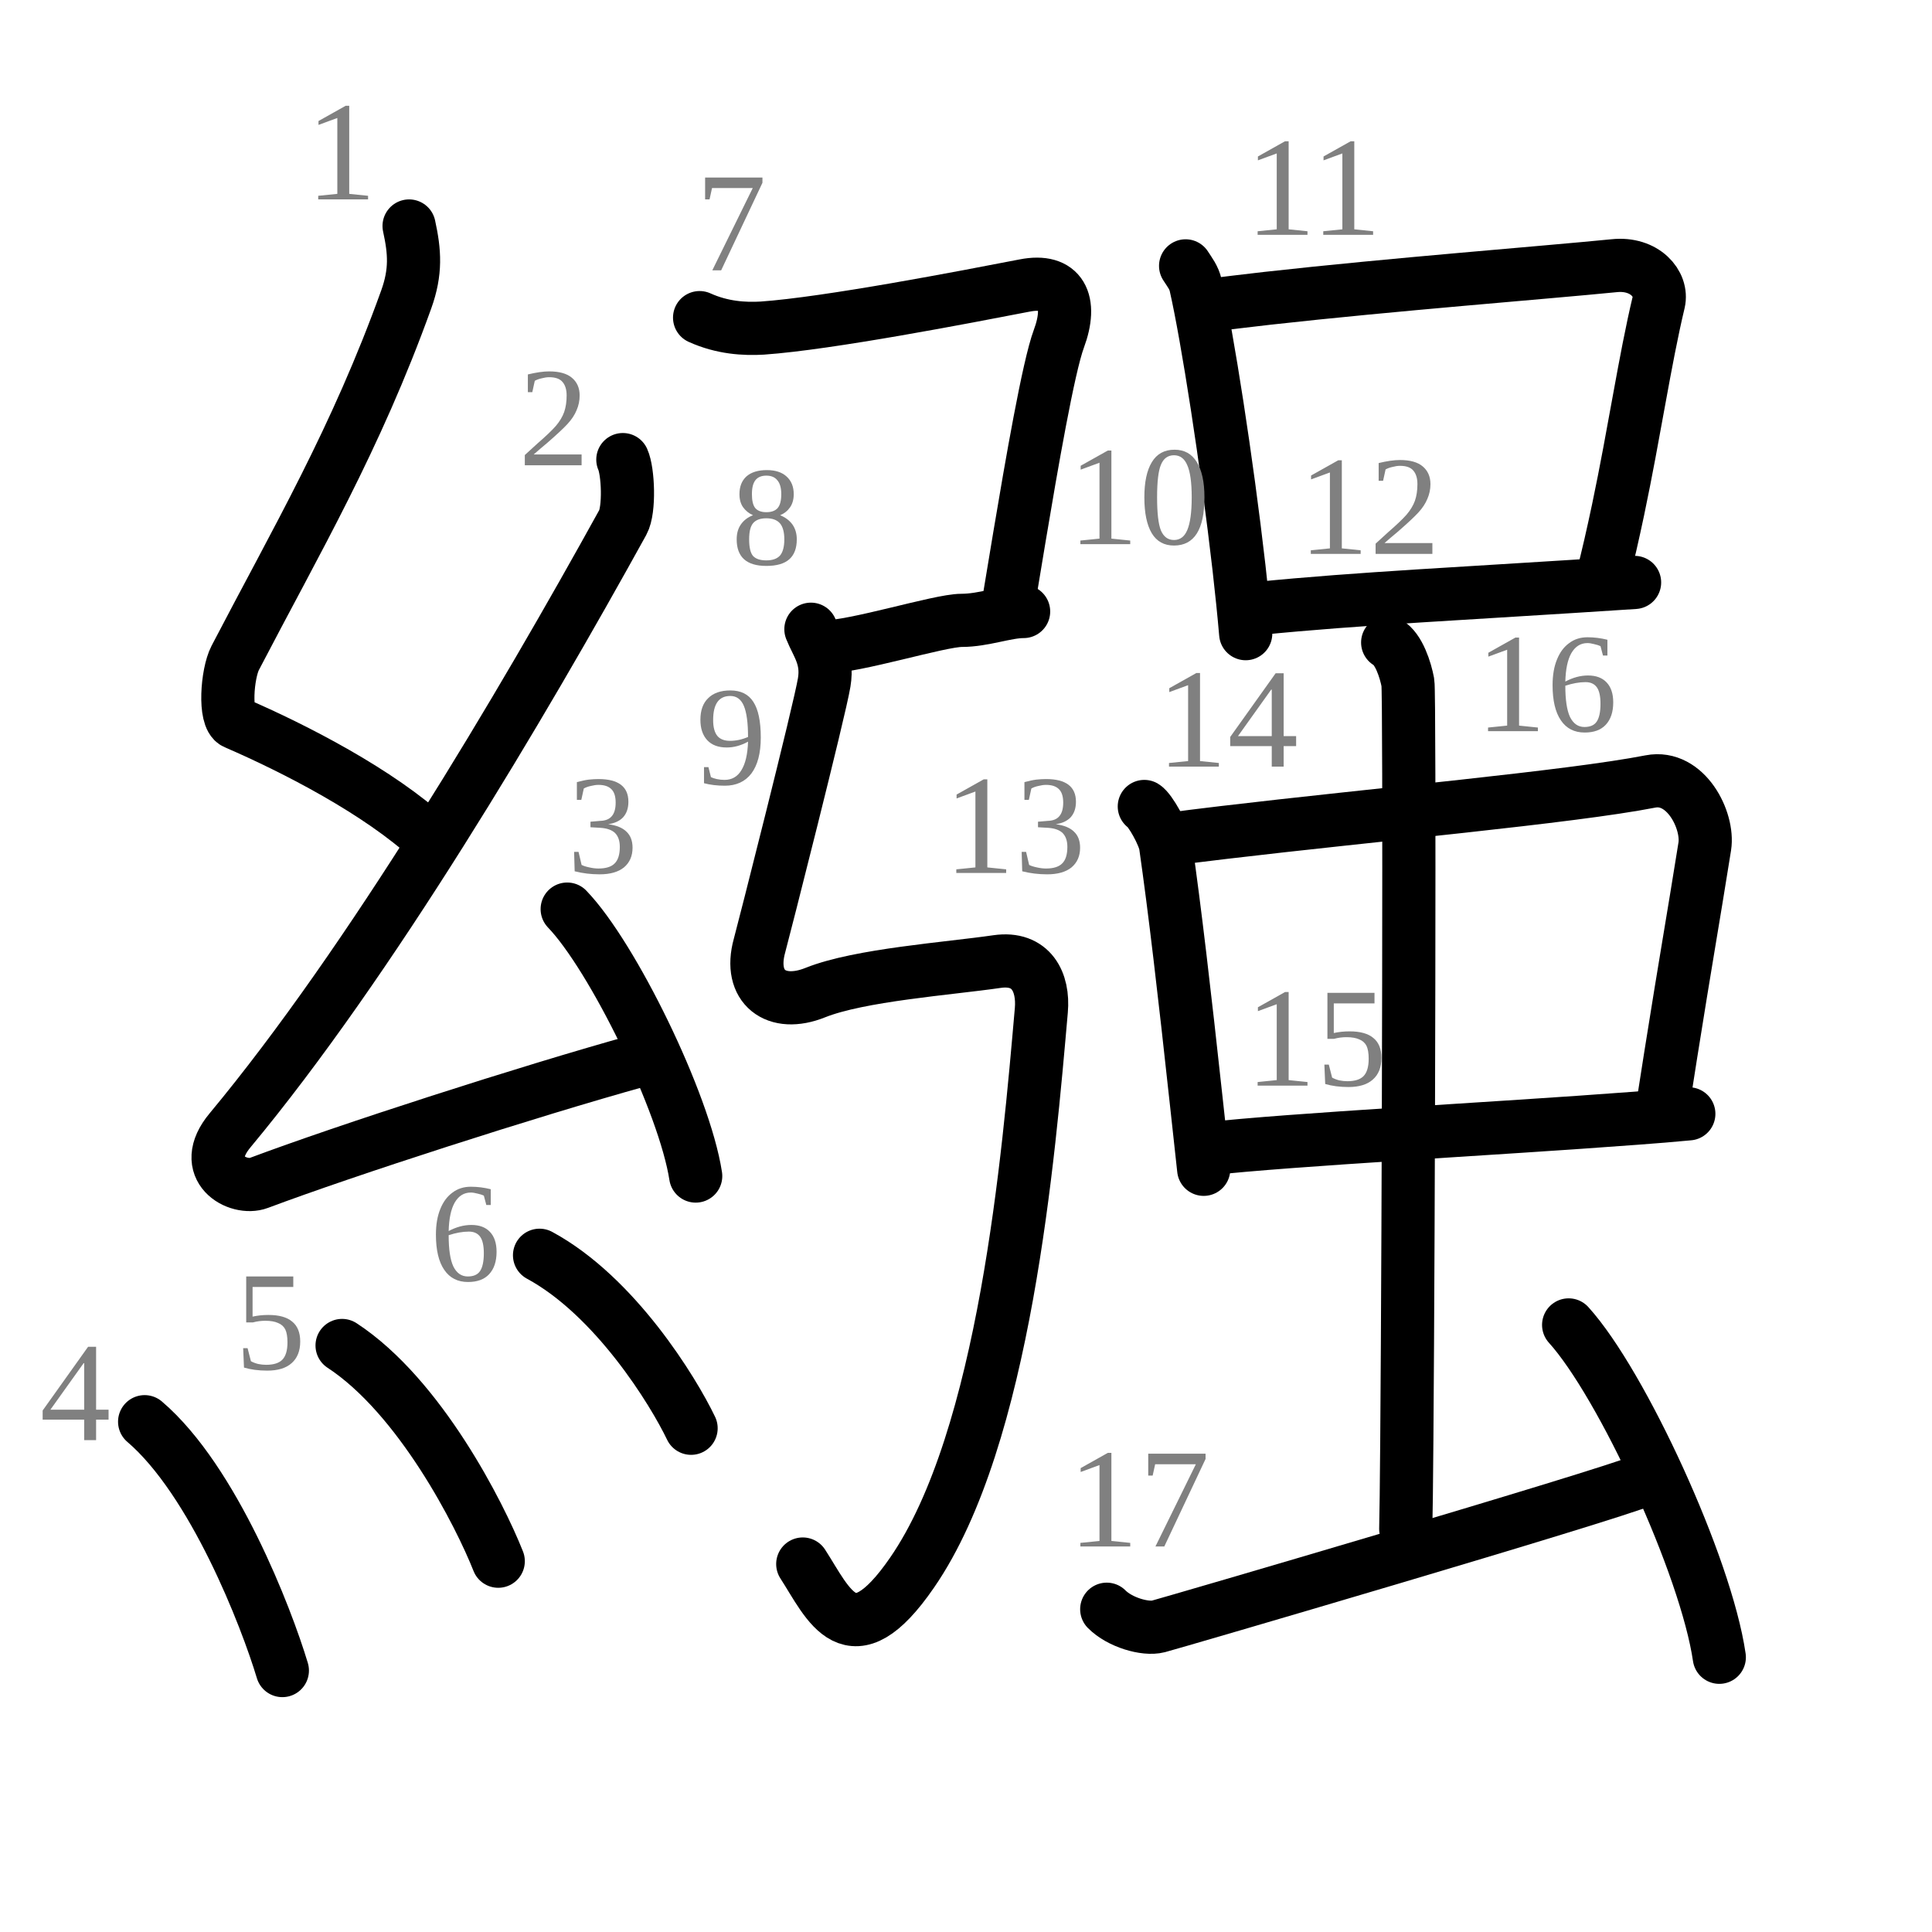
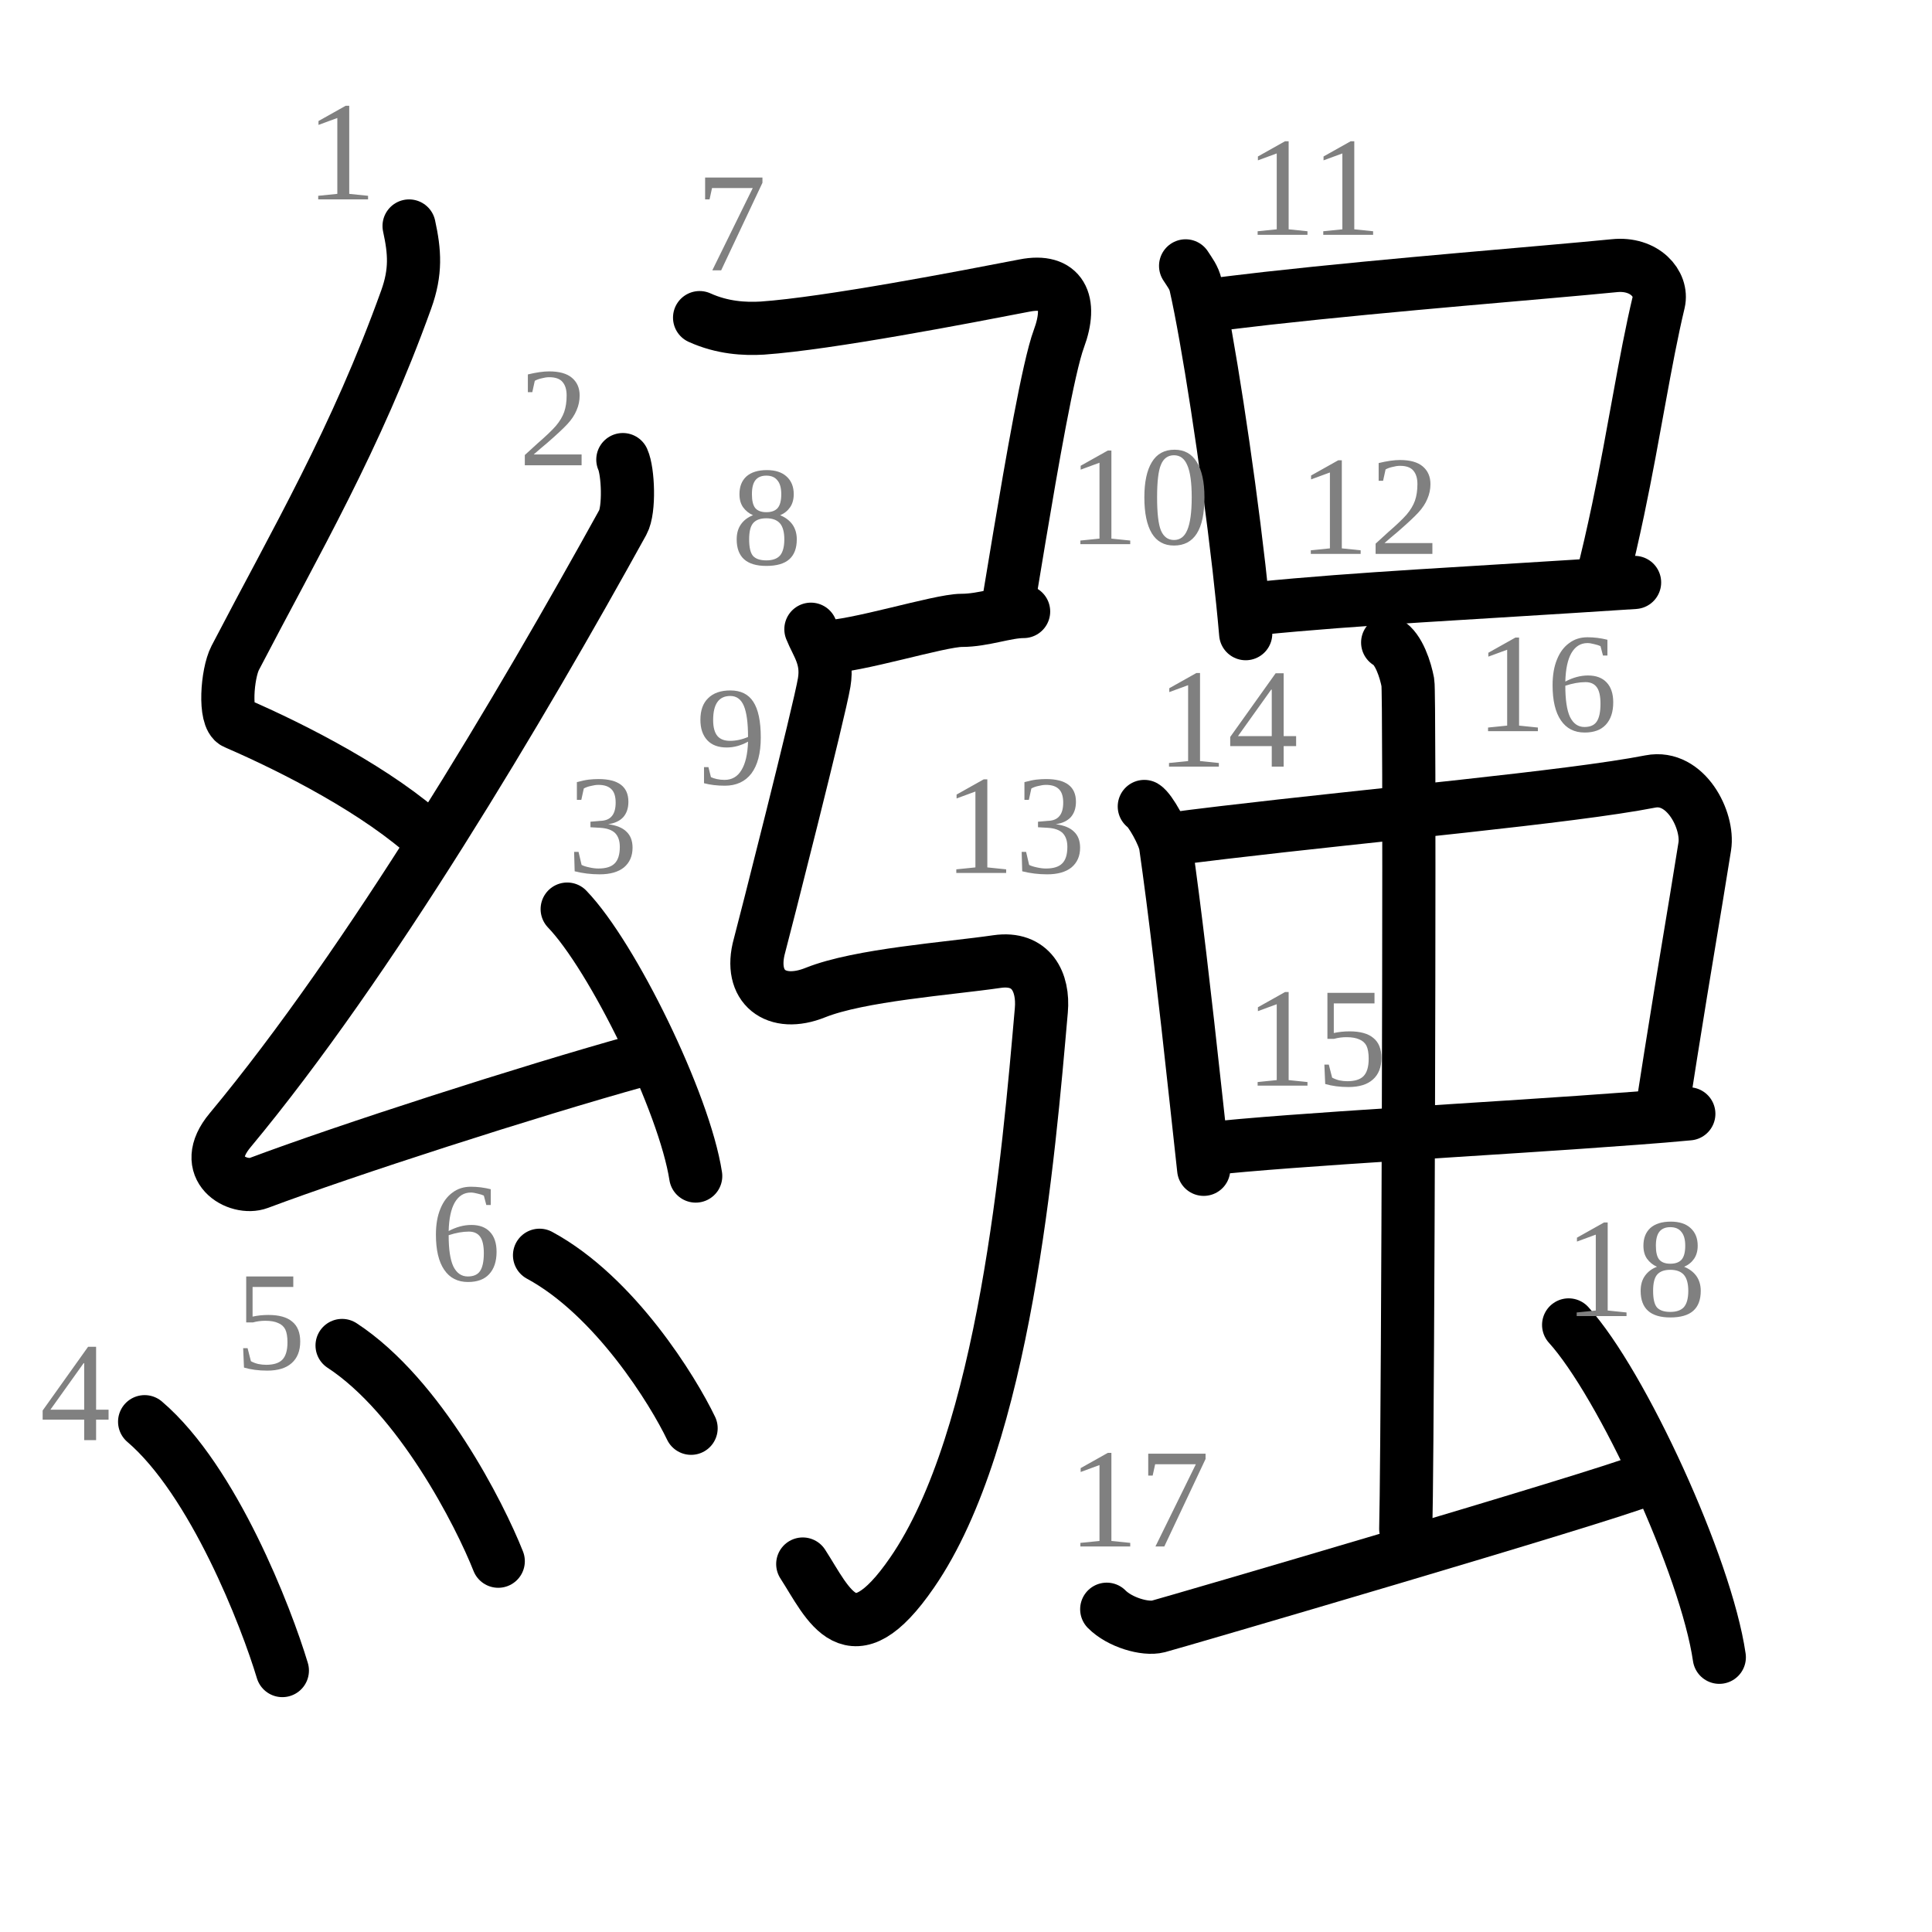
<svg xmlns="http://www.w3.org/2000/svg" xmlns:ns1="http://kanjivg.tagaini.net" width="109" height="109" viewBox="0 0 109 109">
  <g id="kvg:StrokePaths_07e66-Kaisho" style="fill:none;stroke:#000000;stroke-width:3;stroke-linecap:round;stroke-linejoin:round;">
    <g id="kvg:07e66-Kaisho" ns1:element="繦">
      <g id="kvg:07e66-Kaisho-g1" ns1:element="糸" ns1:variant="true" ns1:position="left" ns1:radical="general">
        <path id="kvg:07e66-Kaisho-s1" ns1:type="㇜" d="M23.08,12.75c0.32,1.46,0.4,2.58-0.16,4.14c-2.84,7.9-6.21,13.62-9.65,20.23c-0.46,0.89-0.64,3.38,0,3.66c3.38,1.46,8.12,3.9,11.02,6.58" />
        <path id="kvg:07e66-Kaisho-s2" ns1:type="㇜" d="M35.14,25.93c0.3,0.66,0.39,2.83,0,3.54C29.41,39.85,20.86,54.3,12.98,63.77c-1.81,2.17,0.45,3.41,1.62,2.97c4.93-1.85,15.15-5.15,21.48-6.91" />
        <path id="kvg:07e66-Kaisho-s3" ns1:type="㇔" d="M32,51.29c2.56,2.66,6.61,10.92,7.25,15.06" />
        <path id="kvg:07e66-Kaisho-s4" ns1:type="㇔" d="M8.16,80.21c3.89,3.32,6.87,11.04,7.77,14.04" />
        <path id="kvg:07e66-Kaisho-s5" ns1:type="㇔" d="M19.3,75.91c4.4,2.88,7.78,9.56,8.81,12.17" />
        <path id="kvg:07e66-Kaisho-s6" ns1:type="㇔" d="M30.44,70.82c4.27,2.31,7.55,7.67,8.55,9.76" />
      </g>
      <g id="kvg:07e66-Kaisho-g2" ns1:element="強" ns1:variant="true" ns1:position="right">
        <g id="kvg:07e66-Kaisho-g3" ns1:element="弓" ns1:position="left">
          <path id="kvg:07e66-Kaisho-s7" ns1:type="㇕c" d="M39.47,17.92c1.28,0.58,2.54,0.65,3.54,0.59c3.73-0.26,11.48-1.76,14.79-2.4c2.08-0.41,2.72,0.9,1.94,3c-0.59,1.58-1.55,7.16-2.22,11.15c-0.22,1.33-0.41,2.48-0.54,3.25" />
          <path id="kvg:07e66-Kaisho-s8" ns1:type="㇐" d="M46.5,36.5c1.75,0,6.5-1.5,7.75-1.5s2.5-0.5,3.5-0.5" />
          <path id="kvg:07e66-Kaisho-s9" ns1:type="㇉" d="M45.75,35.5c0.35,0.88,0.98,1.61,0.75,3c-0.26,1.59-3.42,14.01-3.65,14.85C42.2,55.69,43.79,56.89,46,56c2.5-1,7.51-1.35,10.25-1.75c1.94-0.28,2.64,1.17,2.5,2.75c-0.71,8.12-2.05,24.13-7.29,31.72c-3.46,5.03-4.71,1.78-6.17-0.48" />
        </g>
        <g id="kvg:07e66-Kaisho-g4" ns1:position="right">
          <g id="kvg:07e66-Kaisho-g5" ns1:element="厶" ns1:variant="true" ns1:original="厶" ns1:position="top">
            <g id="kvg:07e66-Kaisho-g6" ns1:element="口">
              <path id="kvg:07e66-Kaisho-s10" ns1:type="㇑" d="M64.56,45.5c0.33,0.2,1.11,1.59,1.2,2.19c0.52,3.63,1.06,8.26,1.74,14.52c0.13,1.19,0.27,2.44,0.41,3.76" />
              <path id="kvg:07e66-Kaisho-s11" ns1:type="㇕b" d="M65.75,47.38c1.02-0.14,2.12-0.27,3.27-0.41c8.41-1,19.59-2,24.09-2.88c2-0.39,3.3,2.2,3.07,3.66c-0.72,4.51-1.05,6.29-1.92,11.76c-0.15,0.96-0.32,2.03-0.51,3.25" />
              <path id="kvg:07e66-Kaisho-s12" ns1:type="㇐b" d="M67.98,64.83c5.03-0.56,16.25-1.13,24.29-1.74c1.07-0.08,2.08-0.16,3.01-0.25" />
            </g>
          </g>
          <g id="kvg:07e66-Kaisho-g7" ns1:element="虫" ns1:position="bottom">
            <g id="kvg:07e66-Kaisho-g8" ns1:element="中">
              <g id="kvg:07e66-Kaisho-g9" ns1:element="口">
                <path id="kvg:07e66-Kaisho-s13" ns1:type="㇑" d="M78.29,36.25c0.63,0.35,1.01,1.56,1.14,2.26c0.11,0.58,0.04,30.32-0.06,42.74c-0.02,2.49-0.04,4.28-0.06,5.01" />
                <path id="kvg:07e66-Kaisho-s14" ns1:type="㇕b" d="M62.44,90.79c0.73,0.74,2.17,1.16,2.91,0.97s25.19-7.34,27.4-8.26" />
                <path id="kvg:07e66-Kaisho-s15" ns1:type="㇐b" d="M88.5,74.75c3,3.31,7.75,13.6,8.5,18.75" />
              </g>
              <g id="kvg:07e66-Kaisho-g10" ns1:element="丨">
                <path id="kvg:07e66-Kaisho-s16" ns1:type="㇑a" d="M66.89,15c0.23,0.36,0.47,0.65,0.57,1.1c0.66,2.9,1.76,9.96,2.44,15.91c0.15,1.32,0.28,2.58,0.38,3.74" />
              </g>
            </g>
            <path id="kvg:07e66-Kaisho-s17" ns1:type="㇀" d="M68,17.25c1.12-0.14,2.3-0.28,3.51-0.42c7.18-0.8,15.53-1.44,19.56-1.84c1.72-0.18,2.75,1.03,2.51,2.06c-0.78,3.26-1.37,7.34-2.29,11.71c-0.28,1.32-0.58,2.67-0.94,4.04" />
            <path id="kvg:07e66-Kaisho-s18" ns1:type="㇔" d="M70.95,34.33c5.8-0.58,11.55-0.83,21.27-1.47" />
          </g>
        </g>
      </g>
    </g>
  </g>
  <g id="kvg:StrokeNumbers_07e66-Kaisho" style="font-size:8;fill:#808080">
    <text transform="matrix(1 0 0 1 17.25 11.25)">1</text>
    <text transform="matrix(1 0 0 1 29.25 26.25)">2</text>
    <text transform="matrix(1 0 0 1 32.00 49.25)">3</text>
    <text transform="matrix(1 0 0 1 2.25 81.25)">4</text>
    <text transform="matrix(1 0 0 1 13.25 77.25)">5</text>
    <text transform="matrix(1 0 0 1 24.25 72.25)">6</text>
    <text transform="matrix(1 0 0 1 39.25 15.25)">7</text>
    <text transform="matrix(1 0 0 1 41.25 31.85)">8</text>
    <text transform="matrix(1 0 0 1 39.25 44.25)">9</text>
    <text transform="matrix(1 0 0 1 60.25 30.70)">10</text>
    <text transform="matrix(1 0 0 1 70.25 13.25)">11</text>
    <text transform="matrix(1 0 0 1 73.25 31.25)">12</text>
    <text transform="matrix(1 0 0 1 53.25 49.25)">13</text>
    <text transform="matrix(1 0 0 1 65.25 43.25)">14</text>
    <text transform="matrix(1 0 0 1 70.25 61.25)">15</text>
    <text transform="matrix(1 0 0 1 83.25 41.25)">16</text>
    <text transform="matrix(1 0 0 1 60.25 87.25)">17</text>
+     <text transform="matrix(1 0 0 1 88.25 74.25)">18</text>
  </g>
</svg>
